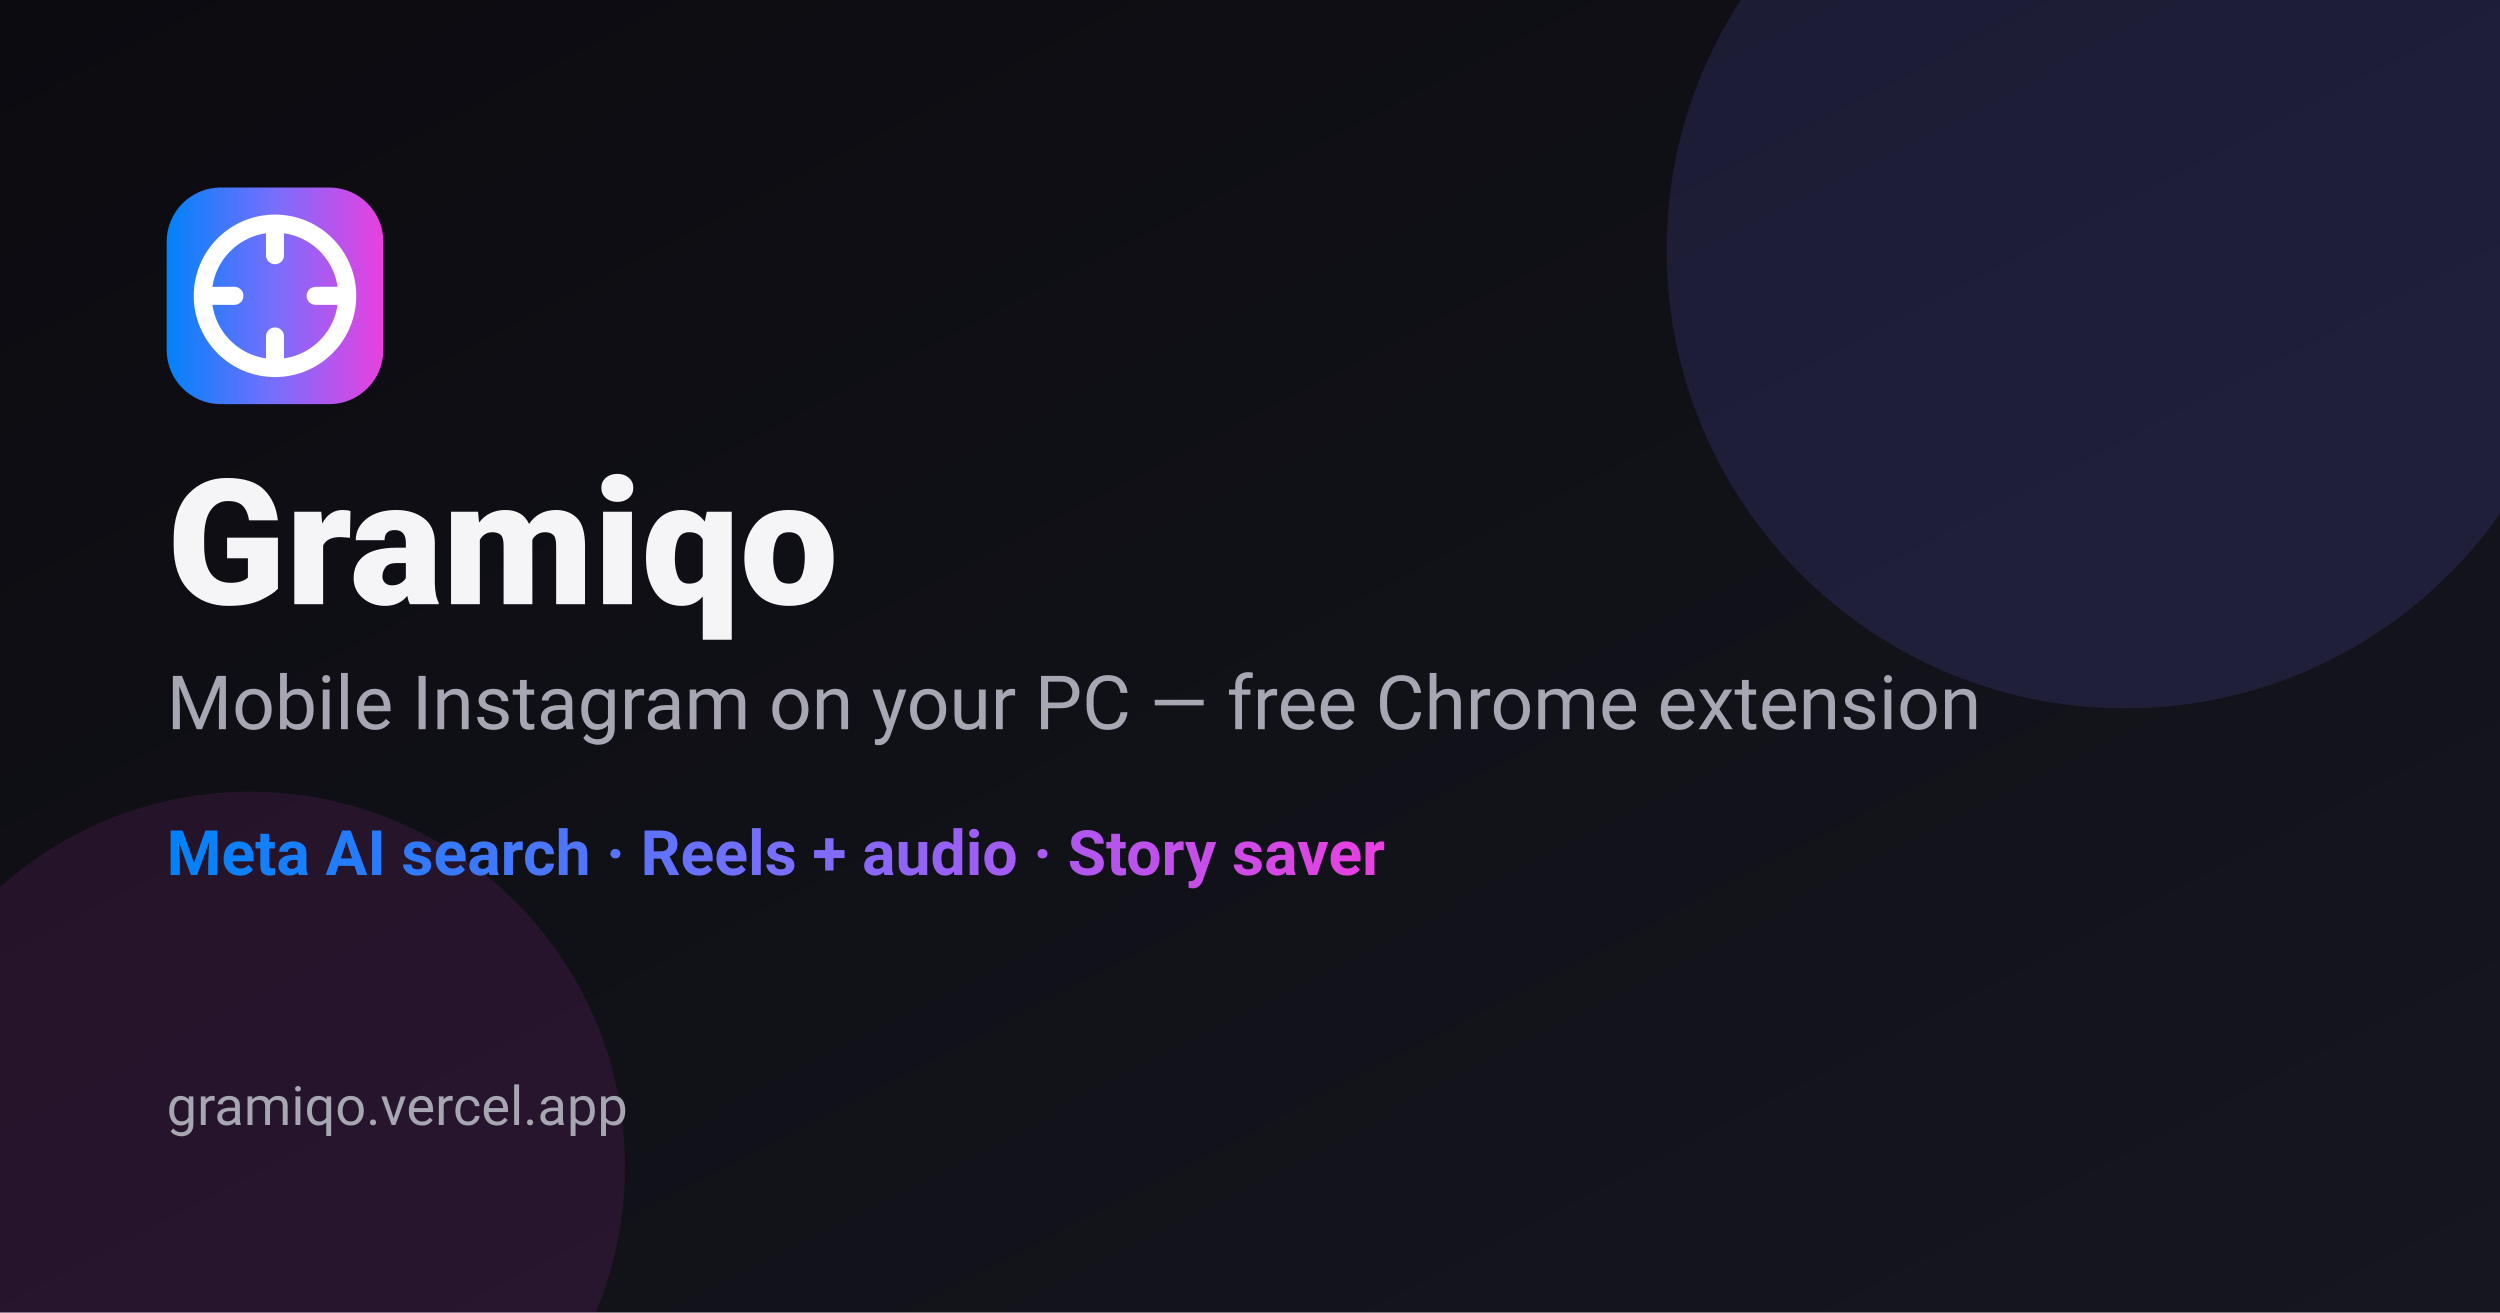
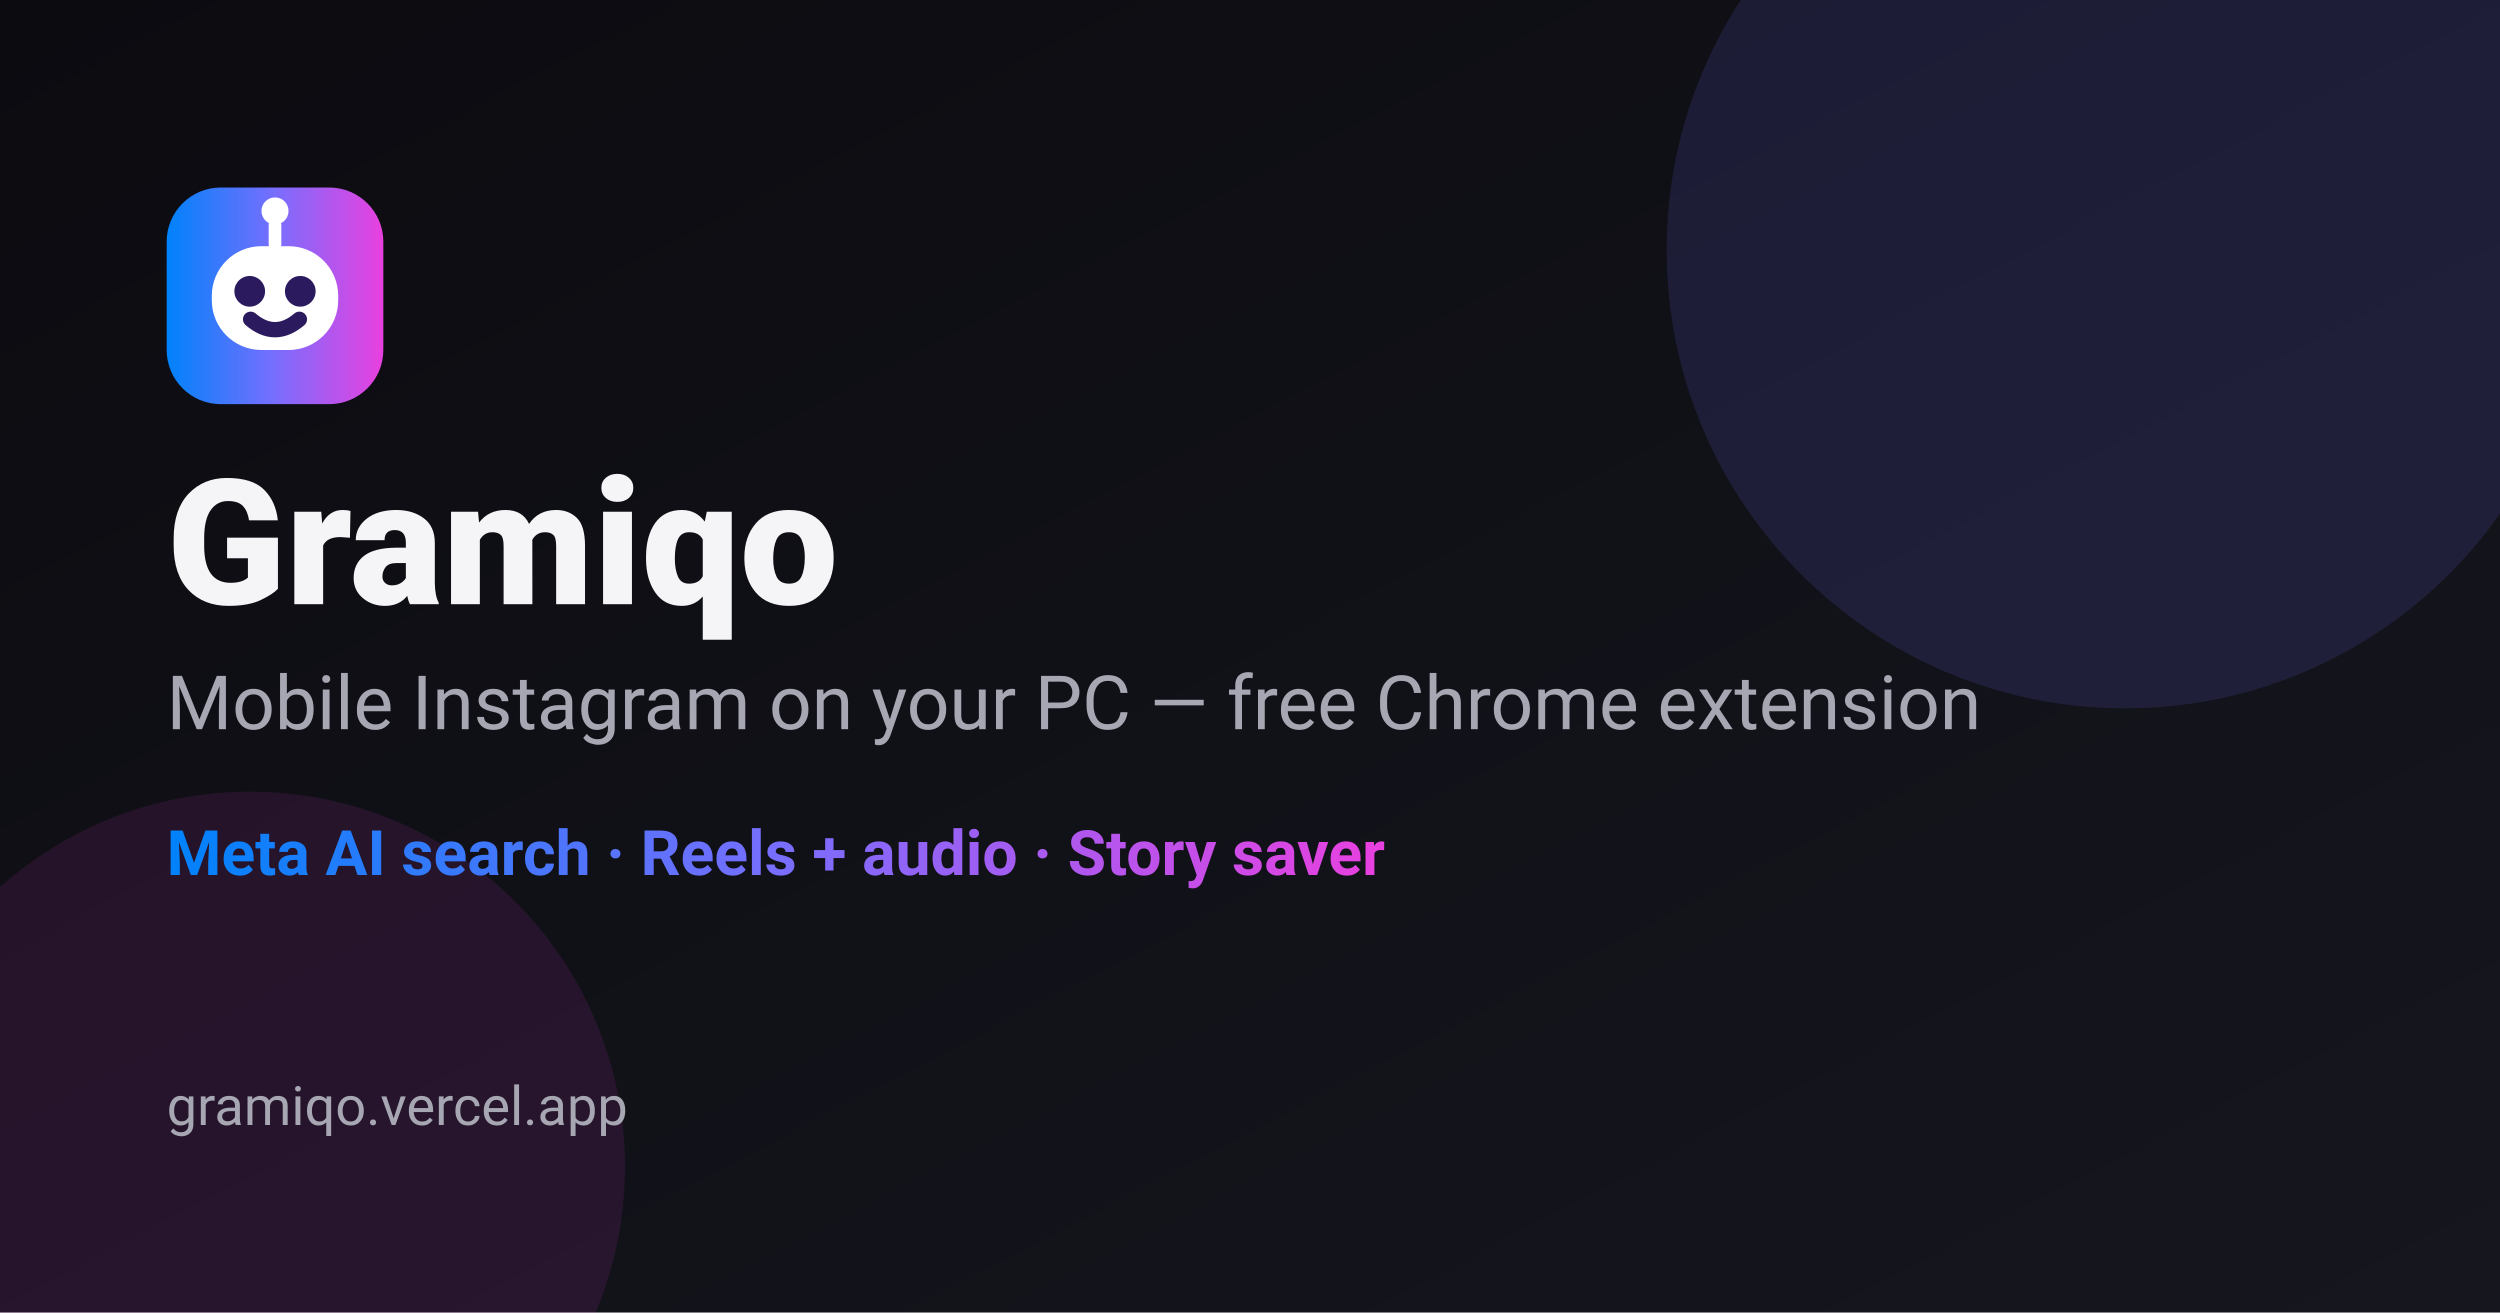
<svg xmlns="http://www.w3.org/2000/svg" width="1200" height="630" viewBox="0 0 1200 630">
  <defs>
    <linearGradient id="bg" x1="0" y1="0" x2="1" y2="1">
      <stop offset="0" stop-color="#0b0b10" />
      <stop offset="1" stop-color="#16161f" />
    </linearGradient>
    <linearGradient id="acc" x1="0" y1="0" x2="1" y2="0">
      <stop offset="0" stop-color="#0082FB" />
      <stop offset="0.5" stop-color="#786EFD" />
      <stop offset="1" stop-color="#E940DF" />
    </linearGradient>
  </defs>
  <rect width="1200" height="630" fill="url(#bg)" />
  <circle cx="1020" cy="120" r="220" fill="#786EFD" opacity="0.14" />
  <circle cx="120" cy="560" r="180" fill="#E940DF" opacity="0.10" />
  <g transform="translate(80,90) scale(4.3333)">
    <rect width="24" height="24" rx="6" fill="url(#acc)" />
-     <g fill="none" stroke="#fff" stroke-width="2" stroke-linecap="round">
-       <circle cx="12" cy="12" r="8" />
-       <path d="M12 4.5v3M12 16.5v3M4.5 12h3M16.5 12h3" />
-     </g>
+     <circle cx="12" cy="2.6" r="1.5" fill="#fff" />
+     <rect x="11.3" y="3.4" width="1.4" height="3.6" rx="0.7" fill="#fff" />
+     <rect x="5" y="6.5" width="14" height="11.5" rx="5.5" fill="#fff" />
+     <circle cx="9.2" cy="11.5" r="1.7" fill="#2B1A5E" />
+     <circle cx="14.8" cy="11.5" r="1.7" fill="#2B1A5E" />
+     <path d="M9.3 14.6Q12 16.9 14.7 14.6" fill="none" stroke="#2B1A5E" stroke-width="1.7" stroke-linecap="round" />
  </g>
  <text x="80" y="290" font-family="-apple-system,'Segoe UI',Roboto,Arial,sans-serif" font-size="84" font-weight="800" fill="#f5f5f7">Gramiqo</text>
  <text x="80" y="350" font-family="-apple-system,'Segoe UI',Roboto,Arial,sans-serif" font-size="36" fill="#a7a7b3">Mobile Instagram on your PC — free Chrome extension</text>
  <text x="80" y="420" font-family="-apple-system,'Segoe UI',Roboto,Arial,sans-serif" font-size="30" font-weight="700" fill="url(#acc)">Meta AI search · Reels + audio · Story saver</text>
  <text x="80" y="540" font-family="-apple-system,'Segoe UI',Roboto,Arial,sans-serif" font-size="26" fill="#a7a7b3">gramiqo.vercel.app</text>
</svg>
